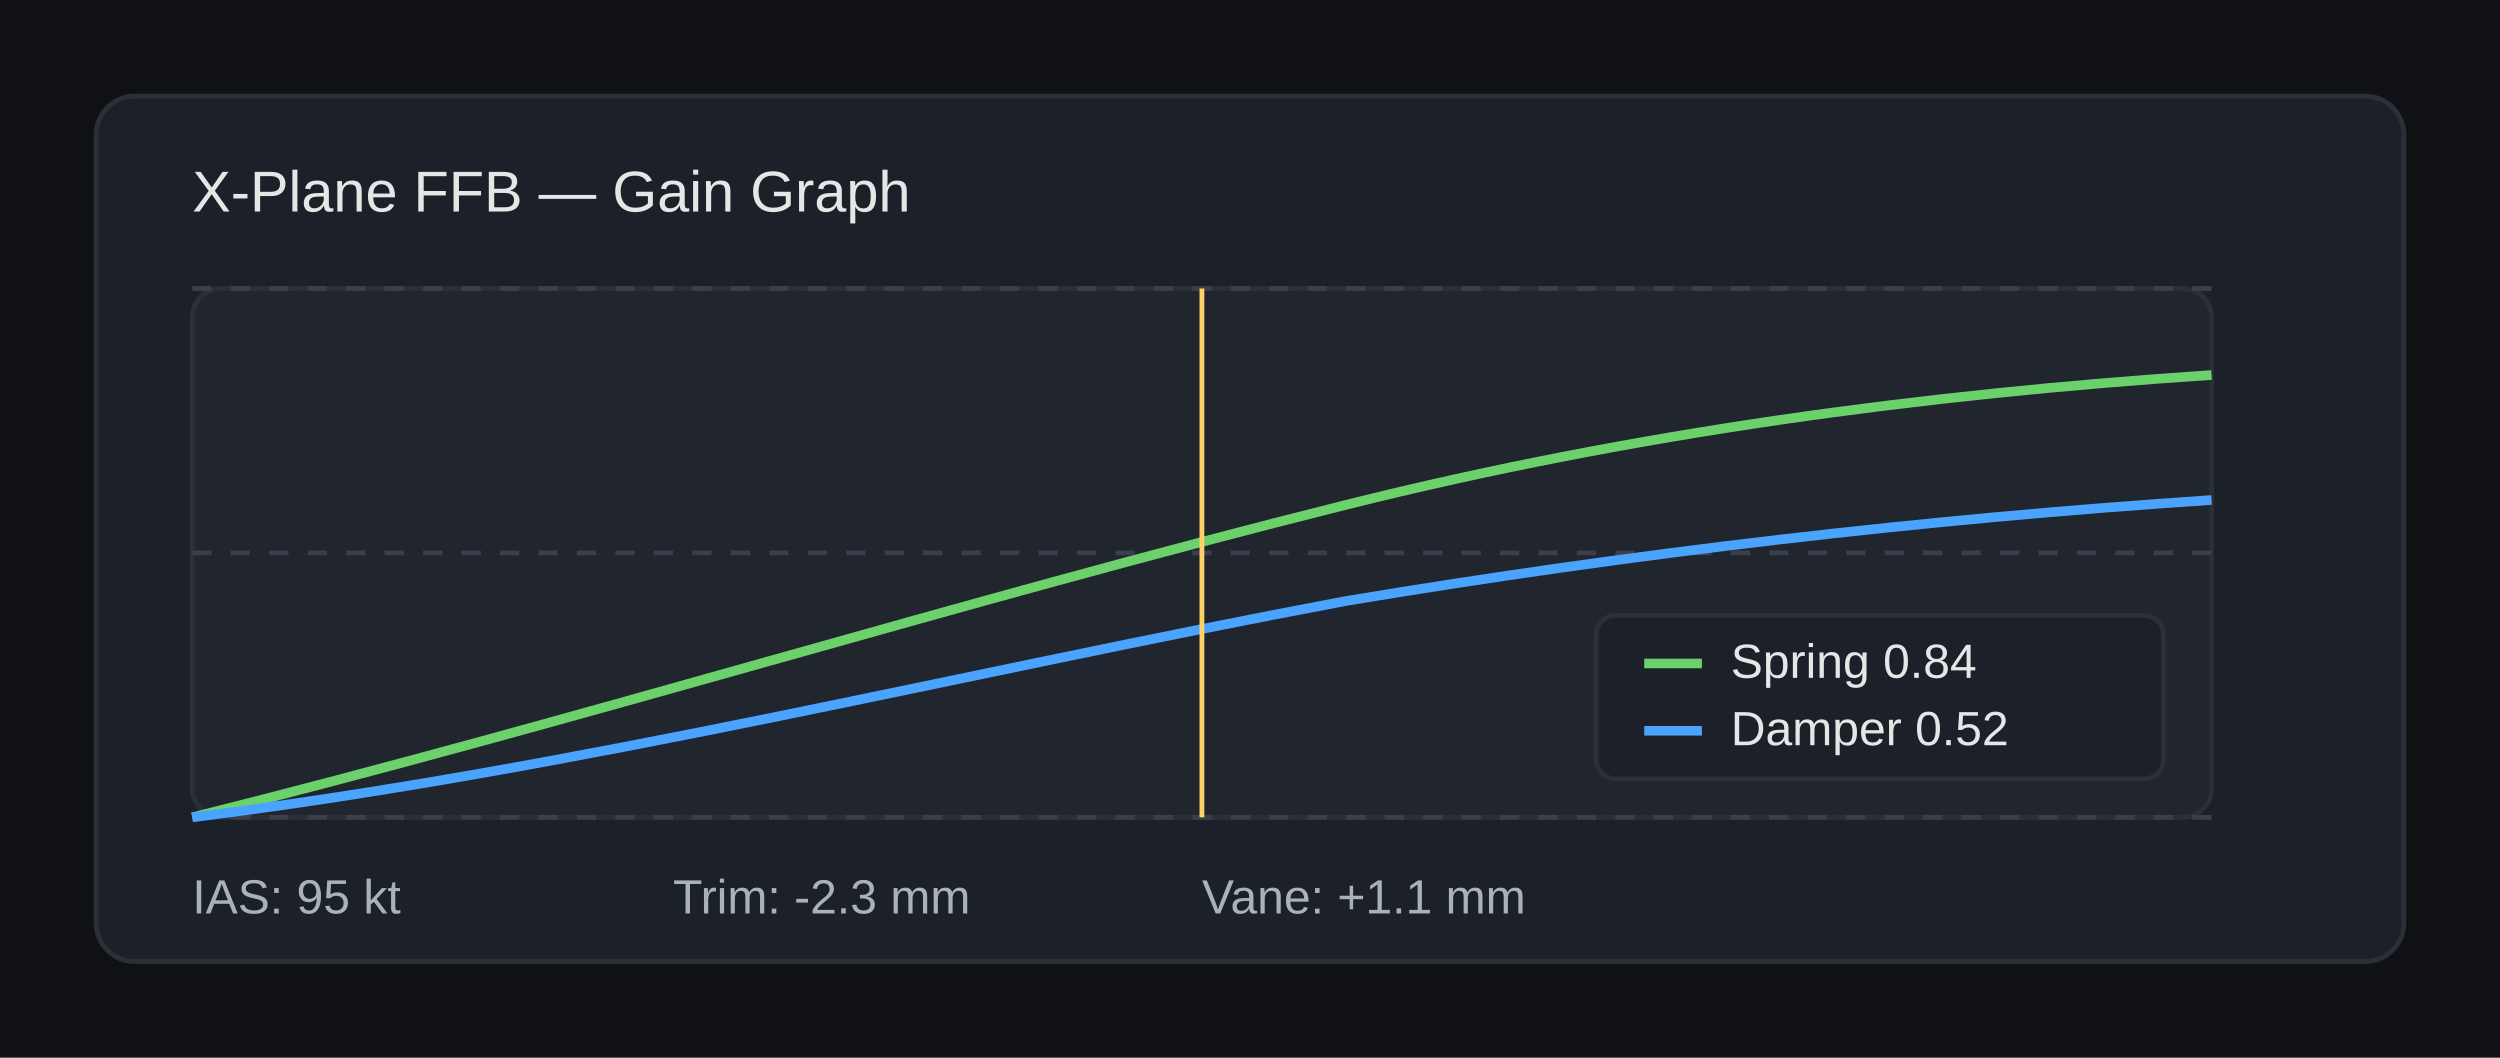
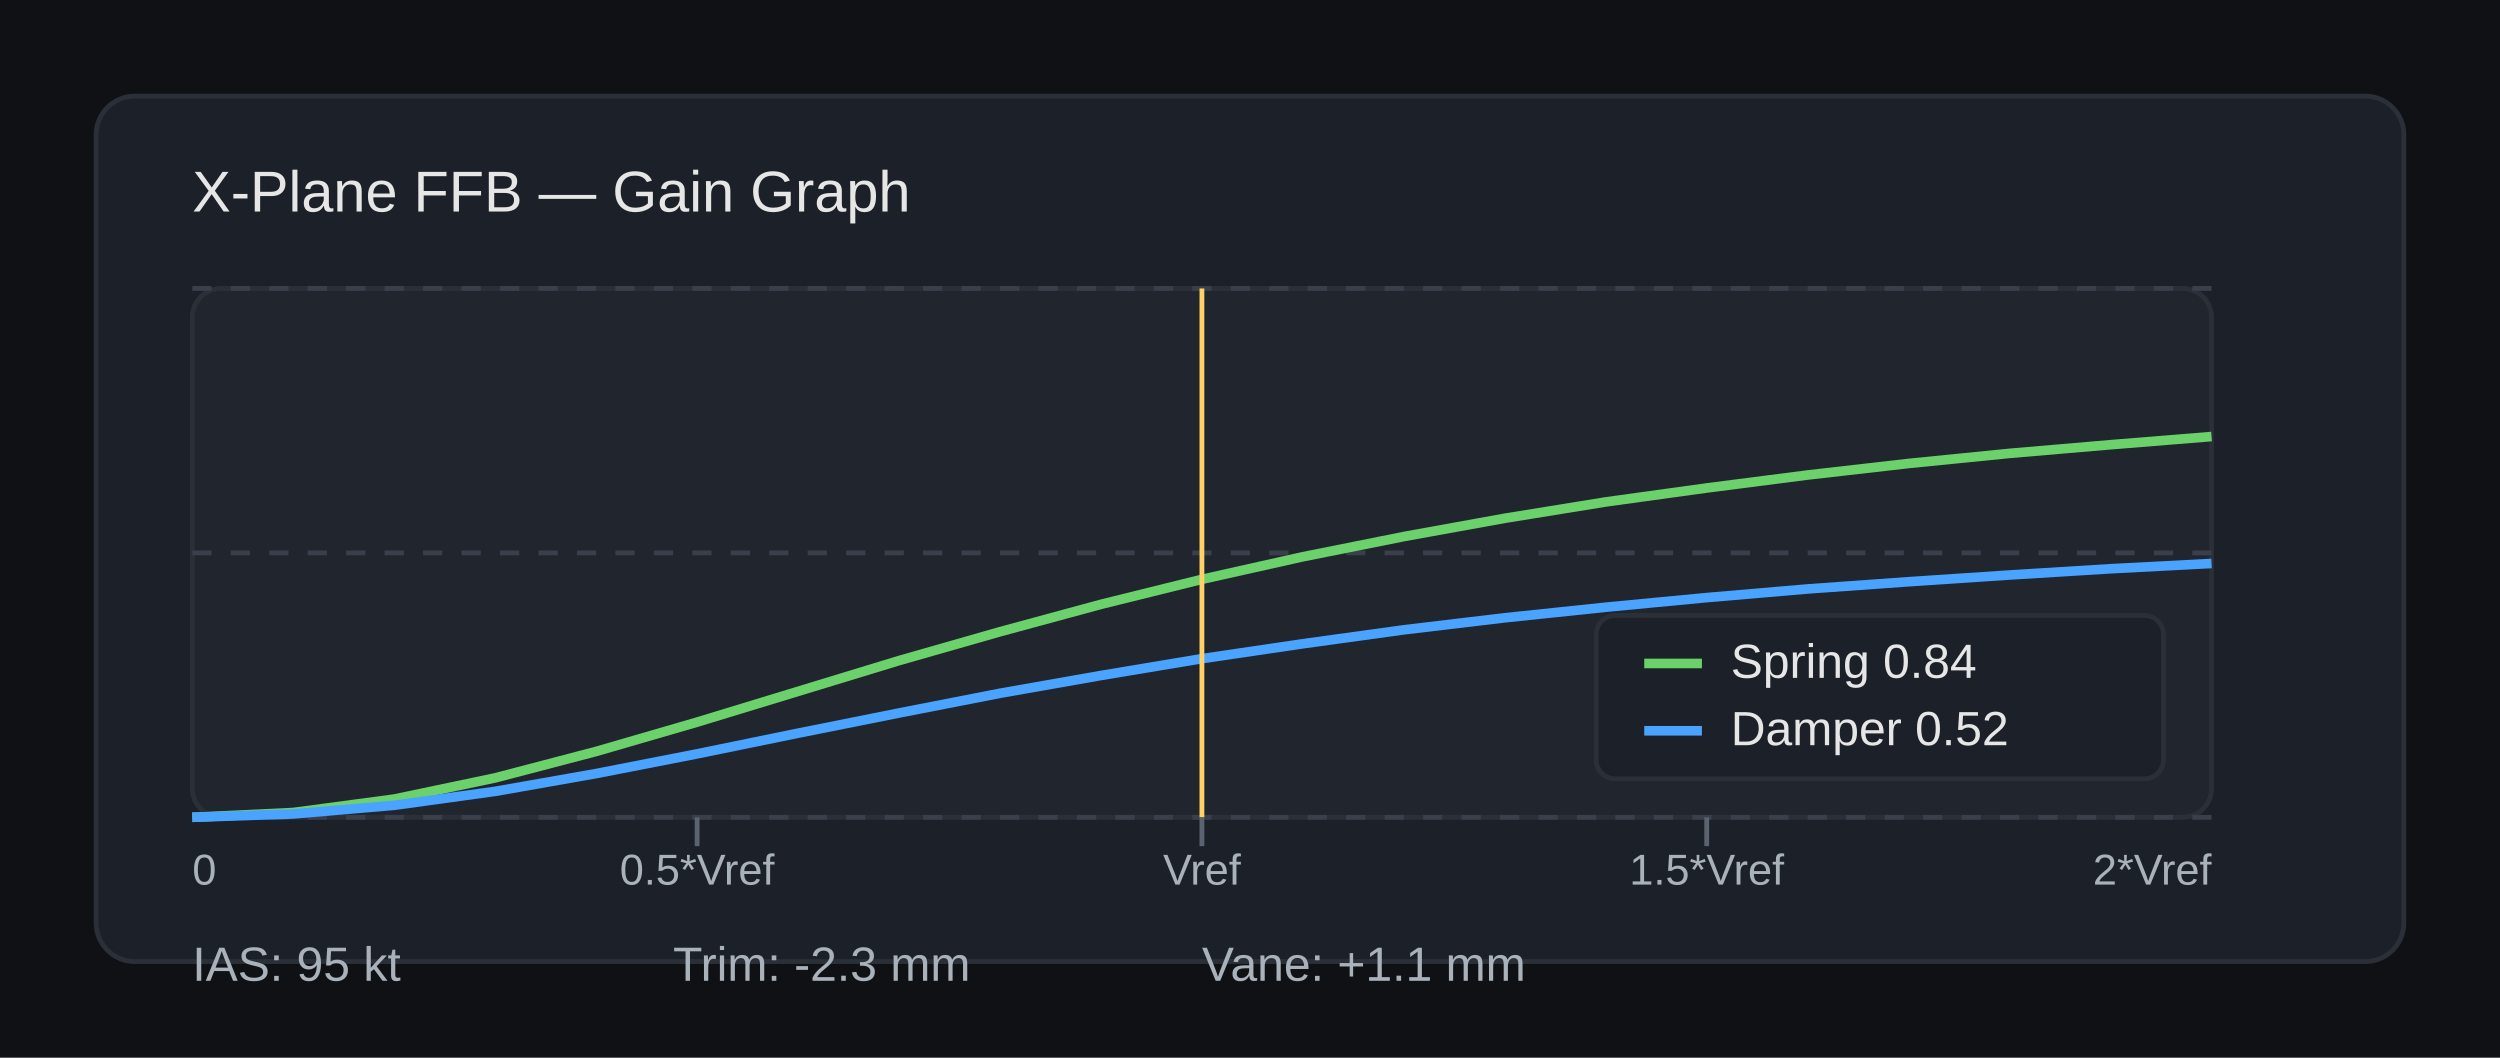
<svg xmlns="http://www.w3.org/2000/svg" width="520" height="220" viewBox="0 0 520 220">
  <rect width="520" height="220" fill="#0f1115" />
  <rect x="20" y="20" width="480" height="180" rx="8" fill="#1c2028" stroke="#2b2f38" stroke-width="1" />
  <text x="40" y="44" fill="#e6e6e6" font-family="Arial" font-size="12">X-Plane FFB — Gain Graph</text>
  <rect x="40" y="60" width="420" height="110" rx="6" fill="#20252e" stroke="#2b2f38" stroke-width="1" />
  <line x1="40" y1="170" x2="460" y2="170" stroke="#3a3f4b" stroke-dasharray="4,4" />
  <line x1="40" y1="115" x2="460" y2="115" stroke="#3a3f4b" stroke-dasharray="4,4" />
  <line x1="40" y1="60" x2="460" y2="60" stroke="#3a3f4b" stroke-dasharray="4,4" />
-   <path d="M40 170 C120 150, 200 125, 280 105 C340 90, 400 82, 460 78" fill="none" stroke="#6bd26b" stroke-width="2" />
-   <path d="M40 170 C120 160, 200 140, 280 125 C340 115, 400 108, 460 104" fill="none" stroke="#4aa3ff" stroke-width="2" />
+   <path d="M40.0 170.0 L61.0 169.0 L82.0 166.2 L103.0 161.8 L124.0 156.3 L145.0 150.2 L166.0 143.8 L187.0 137.4 L208.0 131.4 L229.0 125.7 L250.0 120.5 L271.0 115.8 L292.0 111.6 L313.0 107.8 L334.0 104.4 L355.0 101.5 L376.0 98.8 L397.0 96.4 L418.0 94.3 L439.0 92.5 L460.0 90.8" fill="none" stroke="#6bd26b" stroke-width="2" />
+   <path d="M40.0 170.0 L61.0 169.3 L82.0 167.5 L103.0 164.6 L124.0 160.9 L145.0 156.8 L166.0 152.5 L187.0 148.3 L208.0 144.2 L229.0 140.5 L250.0 137.0 L271.0 133.9 L292.0 131.0 L313.0 128.5 L334.0 126.3 L355.0 124.3 L376.0 122.5 L397.0 121.0 L418.0 119.6 L439.0 118.3 L460.0 117.2" fill="none" stroke="#4aa3ff" stroke-width="2" />
  <line x1="250" y1="60" x2="250" y2="170" stroke="#ffd166" stroke-width="1" />
  <rect x="332" y="128" width="118" height="34" rx="4" fill="#1c2028" stroke="#2b2f38" stroke-width="1" />
  <line x1="342" y1="138" x2="354" y2="138" stroke="#6bd26b" stroke-width="2" />
  <text x="360" y="141" fill="#e6e6e6" font-family="Arial" font-size="10">Spring 0.84</text>
  <line x1="342" y1="152" x2="354" y2="152" stroke="#4aa3ff" stroke-width="2" />
  <text x="360" y="155" fill="#e6e6e6" font-family="Arial" font-size="10">Damper 0.52</text>
-   <text x="40" y="190" fill="#a9b1ba" font-family="Arial" font-size="10">IAS: 95 kt</text>
-   <text x="140" y="190" fill="#a9b1ba" font-family="Arial" font-size="10">Trim: -2.3 mm</text>
-   <text x="250" y="190" fill="#a9b1ba" font-family="Arial" font-size="10">Vane: +1.1 mm</text>
+   <line x1="145" y1="170" x2="145" y2="176" stroke="#5c6370" stroke-width="1" />
+   <line x1="250" y1="170" x2="250" y2="176" stroke="#5c6370" stroke-width="1" />
+   <line x1="355" y1="170" x2="355" y2="176" stroke="#5c6370" stroke-width="1" />
+   <text x="40" y="184" fill="#a9b1ba" font-family="Arial" font-size="9">0</text>
+   <text x="145" y="184" fill="#a9b1ba" font-family="Arial" font-size="9" text-anchor="middle">0.5*Vref</text>
+   <text x="250" y="184" fill="#a9b1ba" font-family="Arial" font-size="9" text-anchor="middle">Vref</text>
+   <text x="355" y="184" fill="#a9b1ba" font-family="Arial" font-size="9" text-anchor="middle">1.5*Vref</text>
+   <text x="460" y="184" fill="#a9b1ba" font-family="Arial" font-size="9" text-anchor="end">2*Vref</text>
+   <text x="40" y="204" fill="#a9b1ba" font-family="Arial" font-size="10">IAS: 95 kt</text>
+   <text x="140" y="204" fill="#a9b1ba" font-family="Arial" font-size="10">Trim: -2.3 mm</text>
+   <text x="250" y="204" fill="#a9b1ba" font-family="Arial" font-size="10">Vane: +1.1 mm</text>
</svg>
